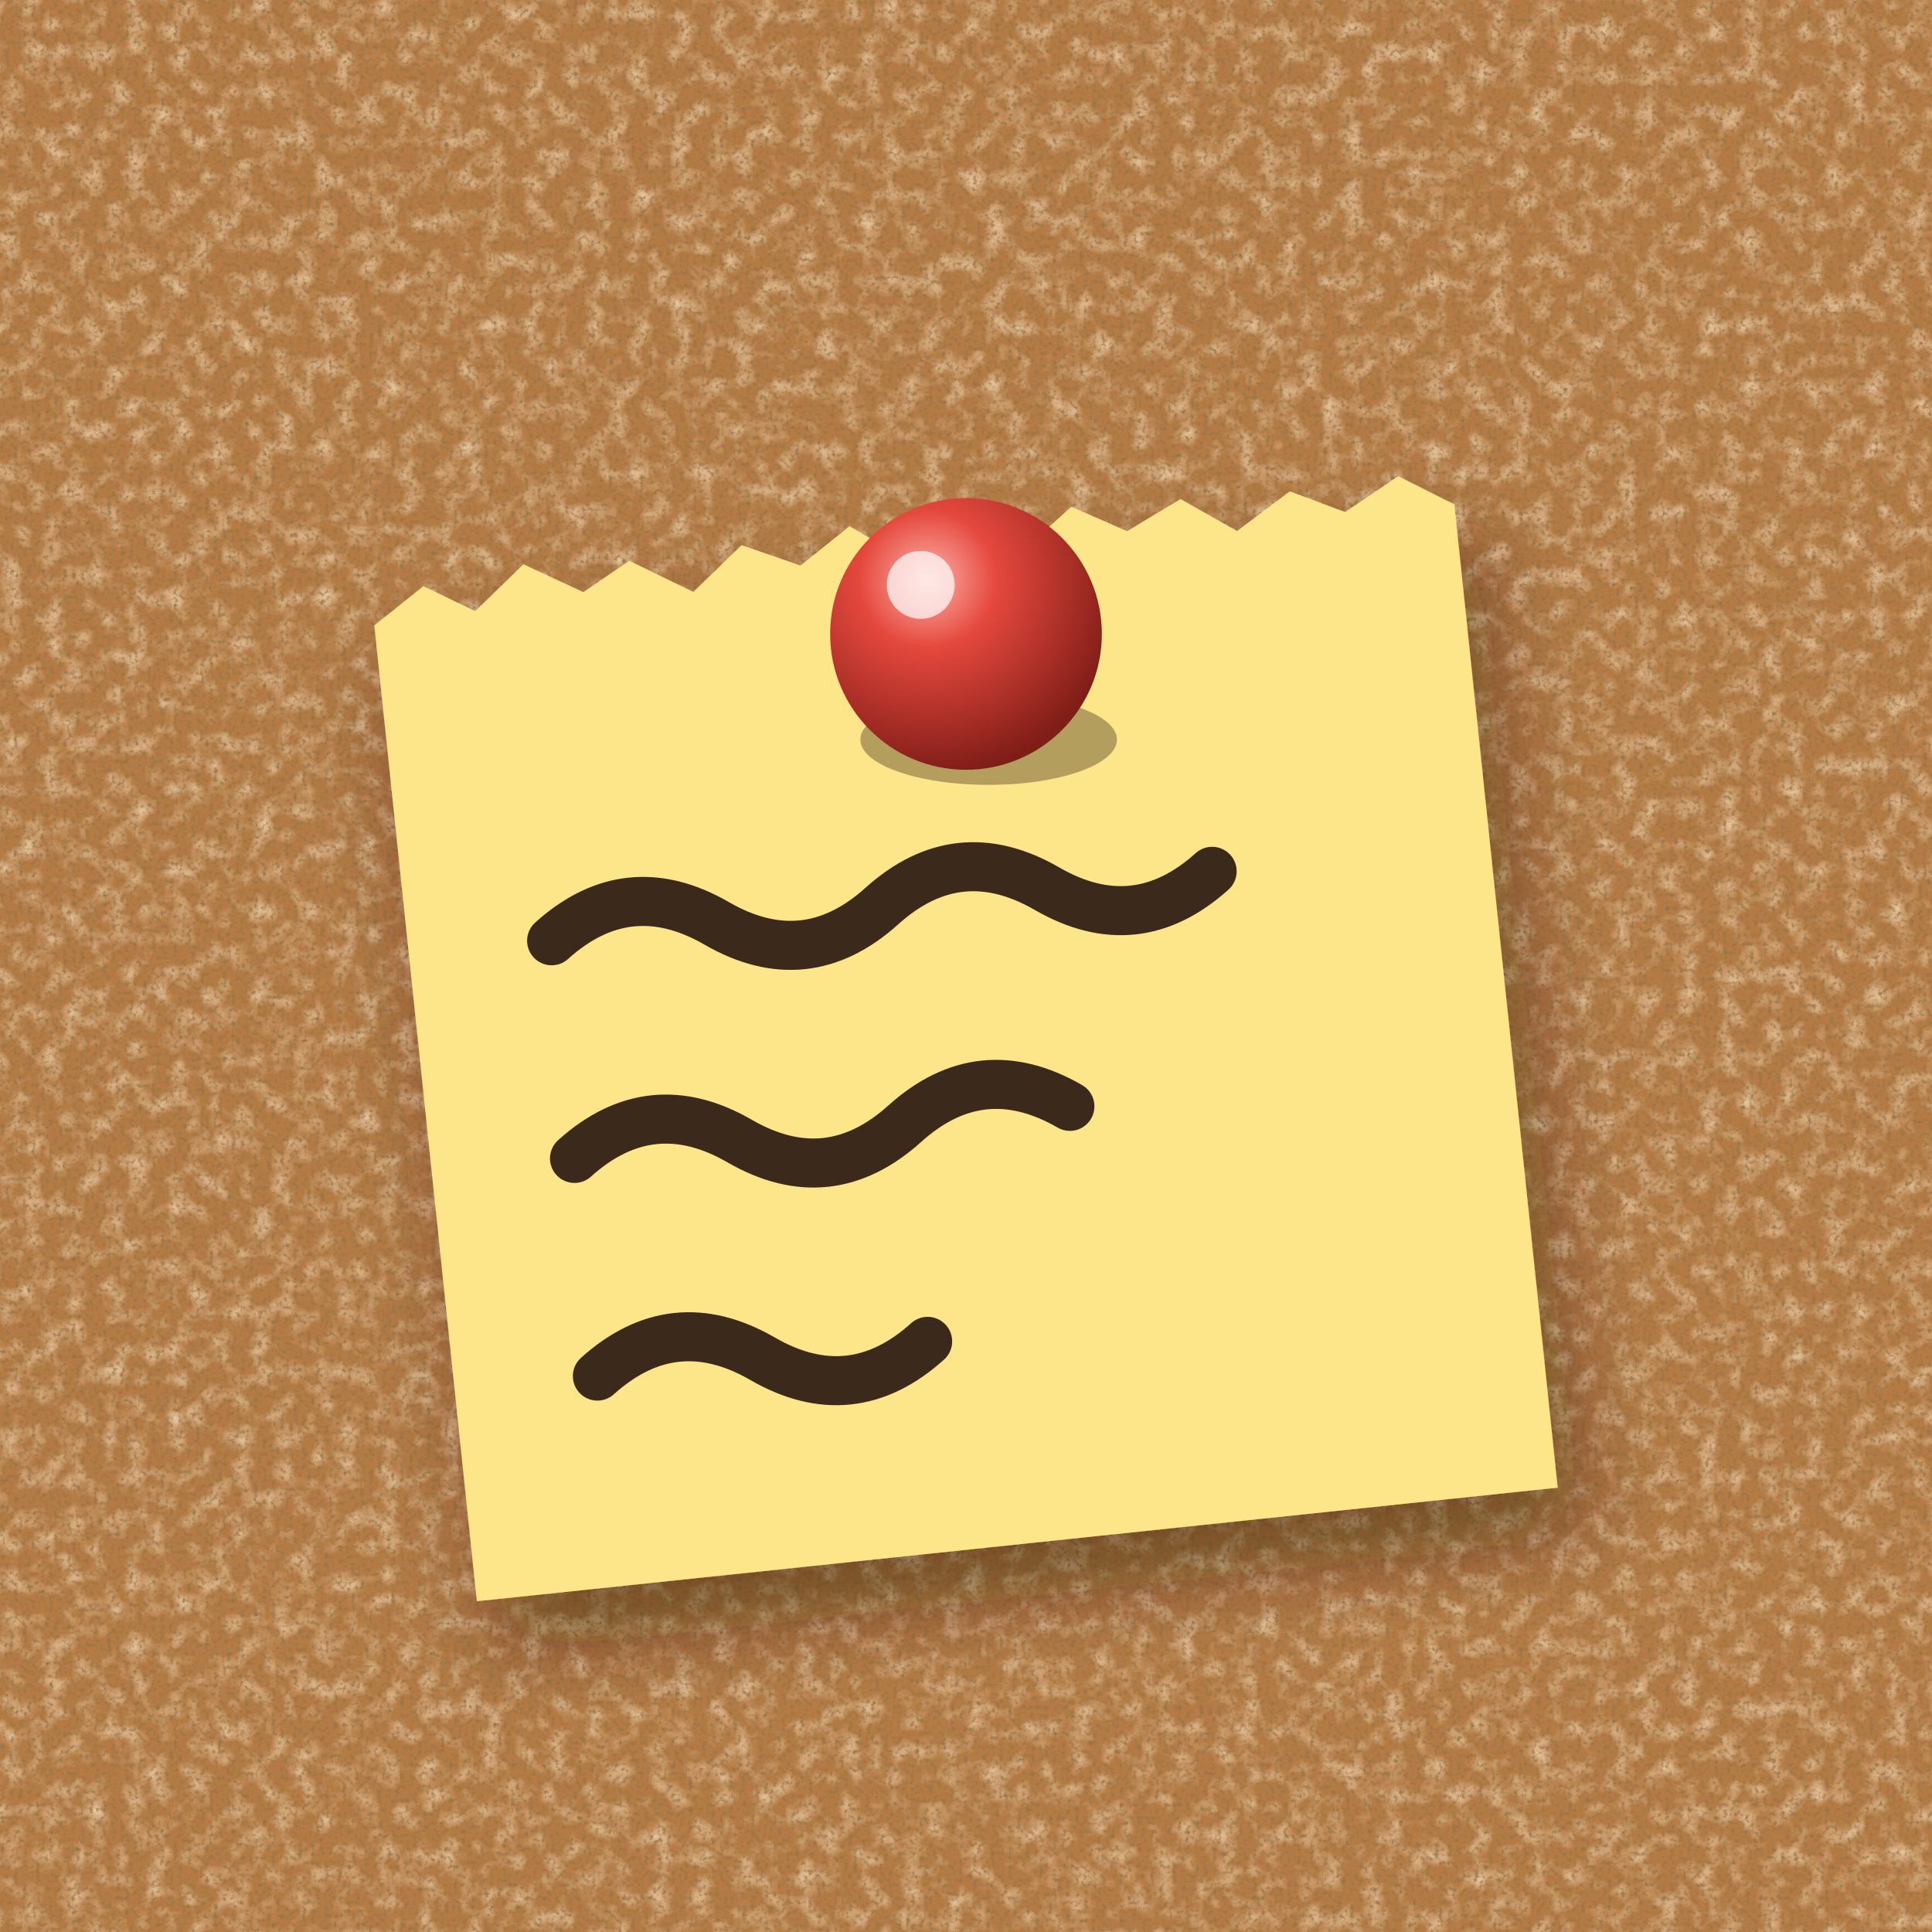
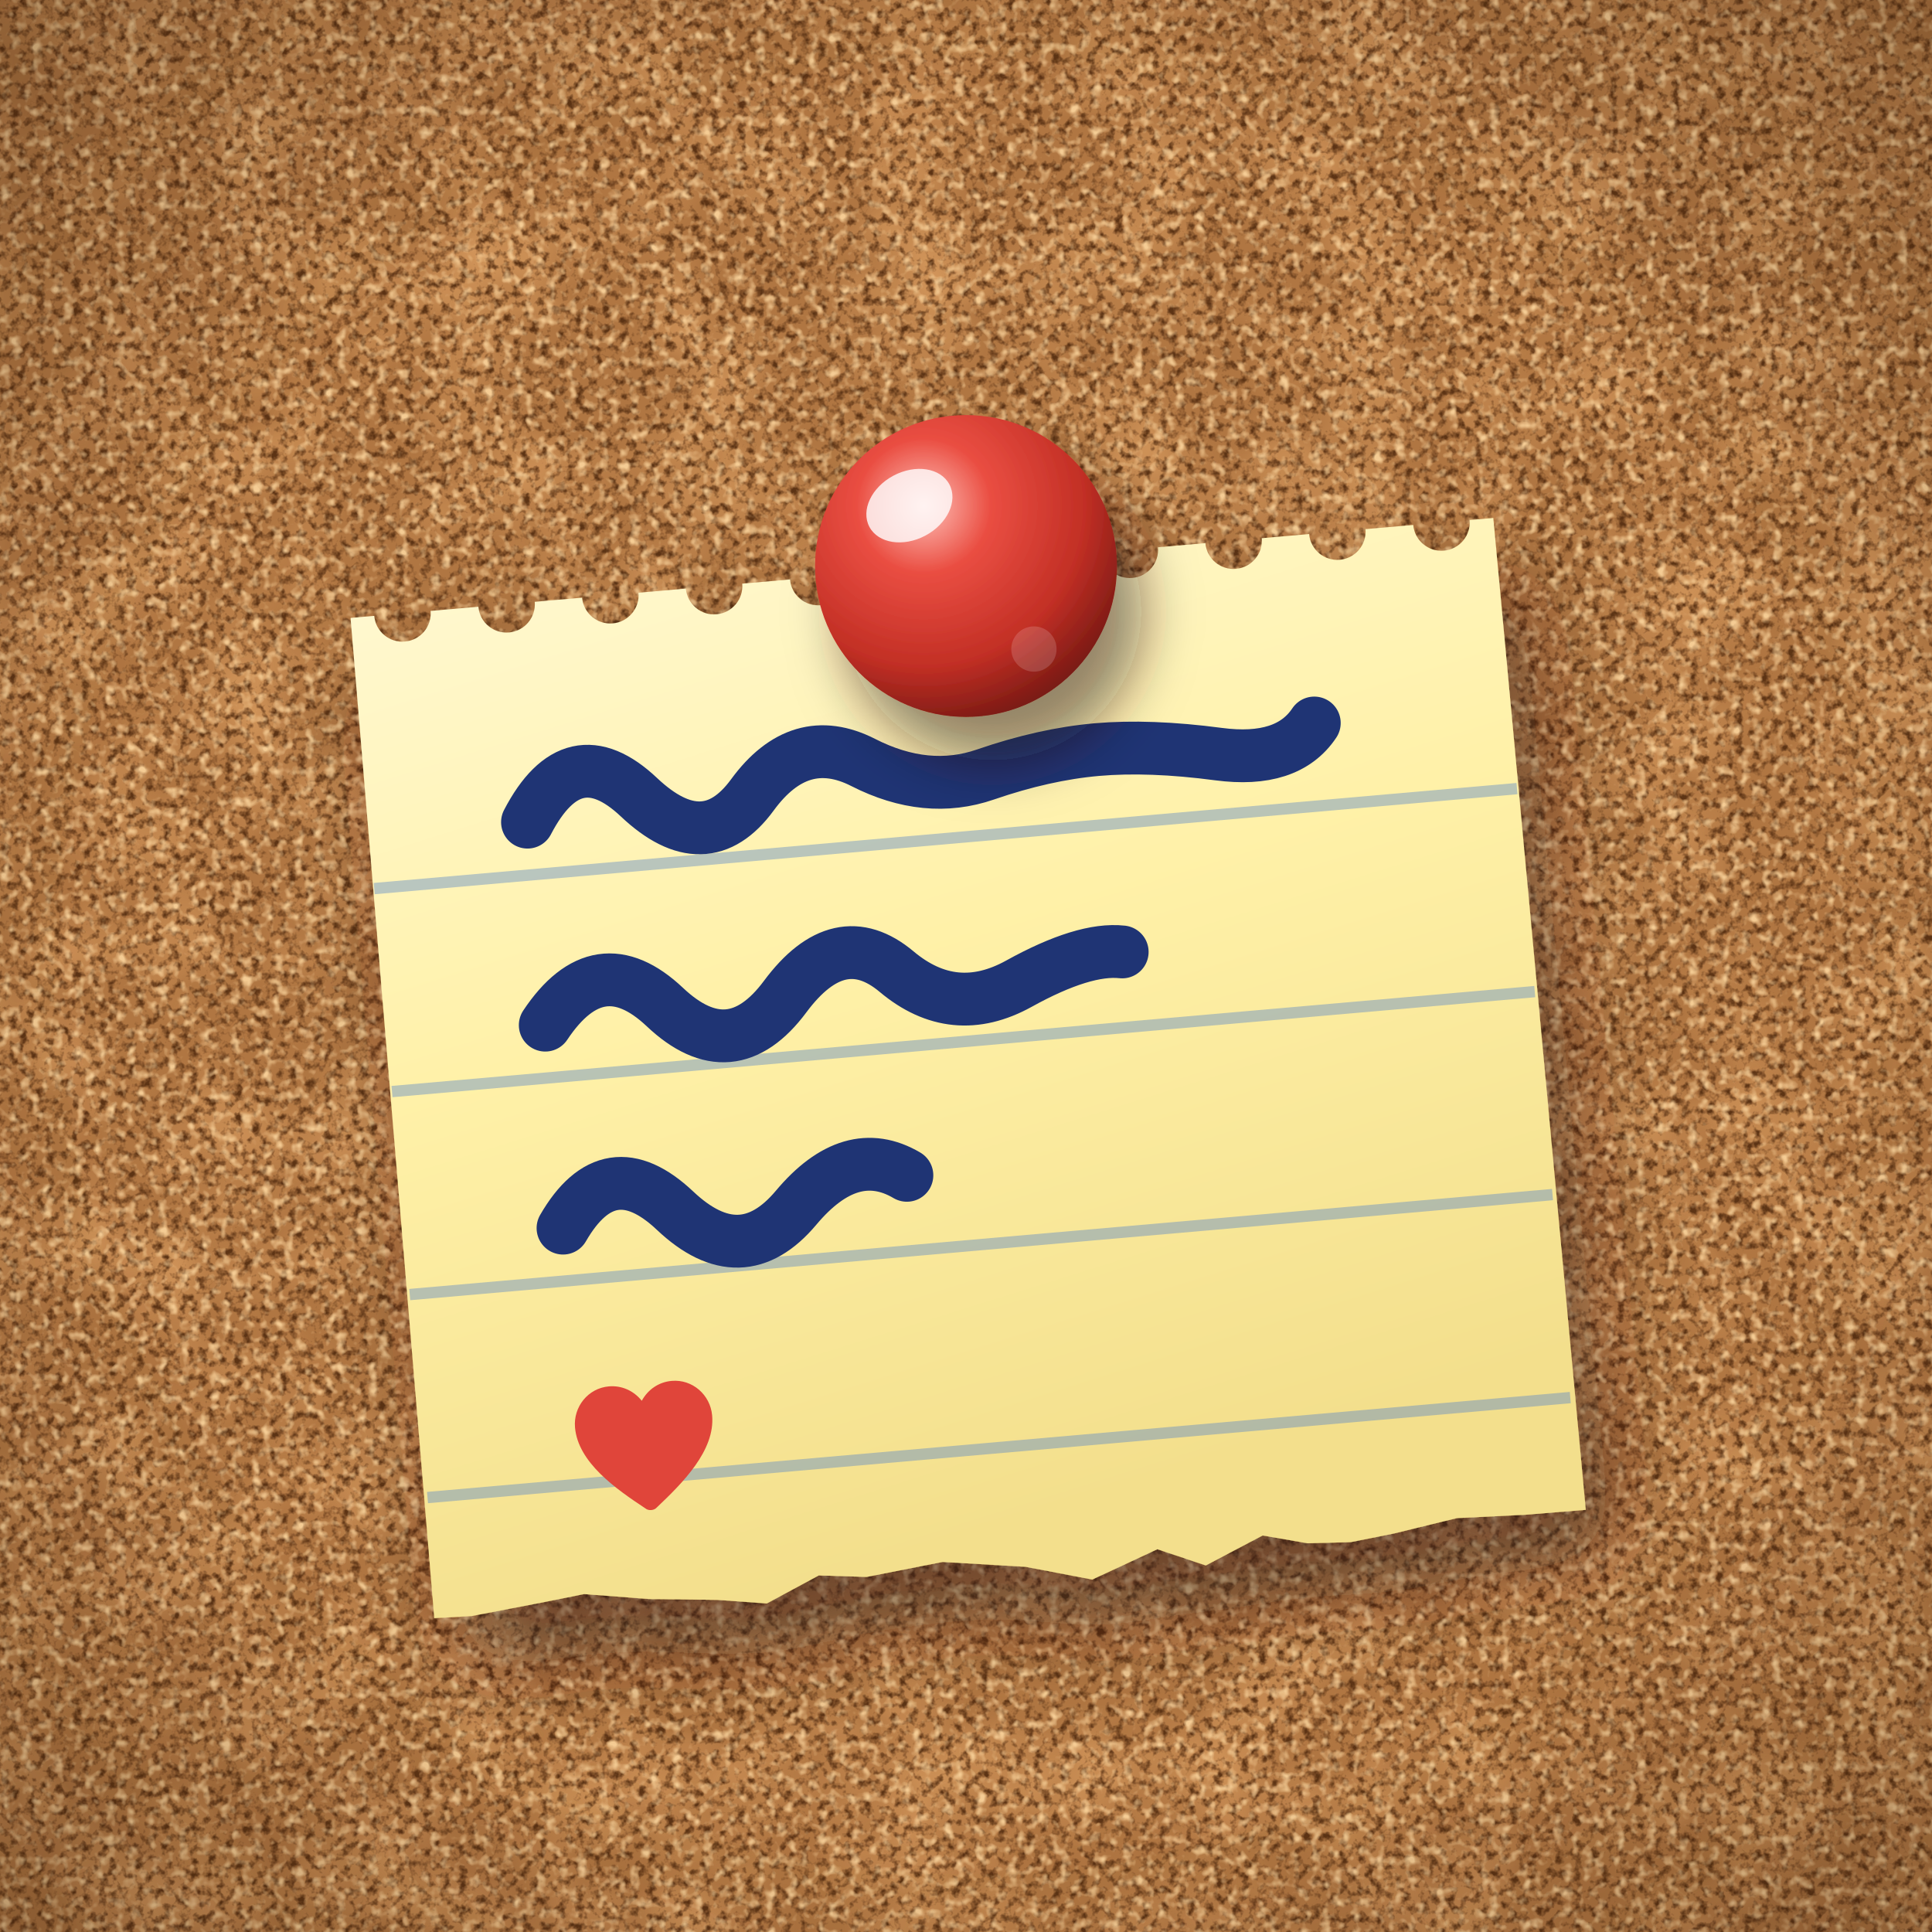
<svg xmlns="http://www.w3.org/2000/svg" viewBox="0 0 512 512">
  <defs>
-     <filter id="kurk" x="0" y="0" width="100%" height="100%">
-       <feTurbulence type="fractalNoise" baseFrequency="0.85" numOctaves="3" seed="4" result="ruis" />
-       <feColorMatrix in="ruis" values="0 0 0 0 0.30  0 0 0 0 0.17  0 0 0 0 0.06  0 0 0 2.4 -1.1" />
+     <filter id="grof" x="0" y="0" width="100%" height="100%" color-interpolation-filters="sRGB">
+       <feTurbulence type="fractalNoise" baseFrequency="0.035" numOctaves="3" seed="2" />
+       <feColorMatrix values="0 0 0 0 0.86  0 0 0 0 0.62  0 0 0 0 0.38  0 0 0 1.5 -0.6" />
    </filter>
-     <filter id="vlek" x="0" y="0" width="100%" height="100%">
-       <feTurbulence type="fractalNoise" baseFrequency="0.18" numOctaves="2" seed="11" />
-       <feColorMatrix values="0 0 0 0 0.93  0 0 0 0 0.74  0 0 0 0 0.50  0 0 0 1.6 -0.7" />
+     <filter id="fijn" x="0" y="0" width="100%" height="100%" color-interpolation-filters="sRGB">
+       <feTurbulence type="fractalNoise" baseFrequency="0.42" numOctaves="3" seed="5" />
+       <feColorMatrix values="0 0 0 0 0.36  0 0 0 0 0.2  0 0 0 0 0.08  0 0 0 3 -1.38" />
+     </filter>
+     <filter id="licht" x="0" y="0" width="100%" height="100%" color-interpolation-filters="sRGB">
+       <feTurbulence type="fractalNoise" baseFrequency="0.36" numOctaves="2" seed="9" />
+       <feColorMatrix values="0 0 0 0 0.96  0 0 0 0 0.8  0 0 0 0 0.58  0 0 0 3 -1.5" />
    </filter>
    <filter id="schaduw" x="-20%" y="-20%" width="140%" height="150%">
-       <feDropShadow dx="5" dy="14" stdDeviation="11" flood-color="#2b1708" flood-opacity="0.45" />
+       <feDropShadow dx="6" dy="15" stdDeviation="11" flood-color="#2b1708" flood-opacity="0.5" />
    </filter>
-     <radialGradient id="pin" cx="36%" cy="30%" r="72%">
-       <stop offset="0" stop-color="#ffb3ab" />
-       <stop offset="0.35" stop-color="#e5483d" />
-       <stop offset="1" stop-color="#7f1d17" />
+     <filter id="pinschaduw" x="-60%" y="-60%" width="220%" height="240%">
+       <feDropShadow dx="7" dy="12" stdDeviation="7" flood-color="#2b1708" flood-opacity="0.5" />
+     </filter>
+     <radialGradient id="rand" cx="50%" cy="50%" r="72%">
+       <stop offset="0.62" stop-color="#2b1708" stop-opacity="0" />
+       <stop offset="1" stop-color="#2b1708" stop-opacity="0.3" />
    </radialGradient>
+     <linearGradient id="papier" x1="0" y1="0" x2="0.25" y2="1">
+       <stop offset="0" stop-color="#fff8cf" />
+       <stop offset="0.45" stop-color="#fff1a8" />
+       <stop offset="1" stop-color="#f3df8c" />
+     </linearGradient>
+     <radialGradient id="pin" cx="36%" cy="30%" r="74%">
+       <stop offset="0" stop-color="#ffc2ba" />
+       <stop offset="0.3" stop-color="#ea4e42" />
+       <stop offset="0.72" stop-color="#c22f25" />
+       <stop offset="1" stop-color="#7a1a14" />
+     </radialGradient>
+     <clipPath id="vel">
+       <path d="M104 150 L110.3 150 A7.5 7.5 0 0 0 125.3 150 L138.0 150 A7.5 7.5 0 0 0 153.0 150 L165.6 150 A7.5 7.5 0 0 0 180.6 150 L193.2 150 A7.5 7.5 0 0 0 208.2 150 L220.9 150 A7.5 7.5 0 0 0 235.9 150 L248.5 150 A7.5 7.5 0 0 0 263.5 150 L276.1 150 A7.5 7.5 0 0 0 291.1 150 L303.8 150 A7.5 7.5 0 0 0 318.8 150 L331.4 150 A7.5 7.5 0 0 0 346.4 150 L359.0 150 A7.5 7.5 0 0 0 374.0 150 L386.7 150 A7.5 7.5 0 0 0 401.7 150 L408 150 L409.5 414 L393.4 413.9 L375.3 413.2 L358.4 415.8 L346.7 417.1 L335.3 416.4 L323.6 413.3 L307.9 419.9 L295.5 414.5 L277.6 421.0 L260.3 416.1 L238.5 412.9 L218.1 415.1 L205.5 413.6 L191.1 419.8 L178.1 417.7 L160.1 415.9 L143.1 413.1 L131.4 414.4 L112.9 416.3 L103 416 Z" />
+     </clipPath>
  </defs>
-   <rect width="512" height="512" fill="#b57b45" />
-   <rect width="512" height="512" filter="url(#vlek)" />
-   <rect width="512" height="512" filter="url(#kurk)" />
-   <g filter="url(#schaduw)" transform="rotate(-6 256 280)">
-     <path fill="#fde68a" d="M112 150 L126 141 L139 149 L153 138 L168 147 L181 140 L197 150 L211 139 L226 146 L240 137       L255 148 L270 140 L284 149 L299 138 L313 146 L328 139 L342 149 L357 140 L371 147 L386 139 L400 148       L400 410 L112 410 Z" />
-     <path fill="none" stroke="#3b2a1a" stroke-width="13" stroke-linecap="round" stroke-linejoin="round" d="M150 238 q22 -16 44 0 t44 0 t44 0 t44 0 M150 296 q22 -16 44 0 t44 0 t44 0 M150 354 q22 -16 44 0 t44 0" />
+   <rect width="512" height="512" fill="#b07642" />
+   <rect width="512" height="512" filter="url(#grof)" />
+   <rect width="512" height="512" filter="url(#fijn)" />
+   <rect width="512" height="512" filter="url(#licht)" />
+   <rect width="512" height="512" fill="url(#rand)" />
+   <g transform="rotate(-5 256 284)">
+     <g filter="url(#schaduw)">
+       <path d="M104 150 L110.3 150 A7.5 7.5 0 0 0 125.3 150 L138.0 150 A7.5 7.5 0 0 0 153.0 150 L165.6 150 A7.5 7.5 0 0 0 180.6 150 L193.2 150 A7.5 7.5 0 0 0 208.2 150 L220.9 150 A7.5 7.5 0 0 0 235.9 150 L248.5 150 A7.5 7.5 0 0 0 263.5 150 L276.1 150 A7.5 7.5 0 0 0 291.1 150 L303.8 150 A7.5 7.5 0 0 0 318.8 150 L331.4 150 A7.5 7.5 0 0 0 346.4 150 L359.0 150 A7.5 7.5 0 0 0 374.0 150 L386.7 150 A7.5 7.5 0 0 0 401.7 150 L408 150 L409.5 414 L393.4 413.9 L375.3 413.2 L358.4 415.8 L346.7 417.1 L335.3 416.4 L323.6 413.3 L307.9 419.9 L295.5 414.5 L277.6 421.0 L260.3 416.1 L238.5 412.9 L218.1 415.1 L205.5 413.6 L191.1 419.8 L178.1 417.7 L160.1 415.9 L143.1 413.1 L131.4 414.4 L112.9 416.3 L103 416 Z" fill="url(#papier)" />
+     </g>
+     <g clip-path="url(#vel)">
+       <line x1="104" y1="222" x2="408" y2="222" stroke="#5a86c8" stroke-opacity="0.42" stroke-width="3" />
+       <line x1="104" y1="276" x2="408" y2="276" stroke="#5a86c8" stroke-opacity="0.42" stroke-width="3" />
+       <line x1="104" y1="330" x2="408" y2="330" stroke="#5a86c8" stroke-opacity="0.42" stroke-width="3" />
+       <line x1="104" y1="384" x2="408" y2="384" stroke="#5a86c8" stroke-opacity="0.42" stroke-width="3" />
+       <g fill="none" stroke="#1f3474" stroke-width="14" stroke-linecap="round" stroke-linejoin="round">
+         <path d="M146 208 q14 -22 30 -4 t30 2 t30 -6 t32 6 t30 -4 t32 4 t26 -6" />
+         <path d="M146 262 q16 -20 32 -2 t32 0 t30 -4 t32 6 t28 -6" />
+         <path d="M146 316 q14 -20 30 -2 t32 2 t30 -6" />
+       </g>
+       <path transform="translate(140 352) scale(1.9)" fill="#e0453a" d="M12 21.3c-.3 0-.6-.1-.8-.3C7.3 17.9 2.4 13.8 2.4 8.9 2.4 6 4.7 3.6 7.6 3.6c1.8 0 3.4.9 4.4 2.4 1-1.5 2.6-2.4 4.4-2.4 2.9 0 5.2 2.4 5.2 5.3 0 4.9-4.9 9-8.8 12.1-.2.2-.5.3-.8.3z" />
+     </g>
  </g>
-   <ellipse cx="262" cy="196" rx="34" ry="12" fill="#2b1708" opacity="0.35" />
-   <circle cx="256" cy="168" r="36" fill="url(#pin)" />
-   <circle cx="244" cy="155" r="9" fill="#fff" opacity="0.7" />
+   <g filter="url(#pinschaduw)">
+     <circle cx="256" cy="150" r="40" fill="url(#pin)" />
+   </g>
+   <ellipse cx="241" cy="134" rx="12" ry="9" fill="#fff" opacity="0.8" transform="rotate(-28 241 134)" />
+   <circle cx="274" cy="172" r="6" fill="#fff" opacity="0.16" />
</svg>
